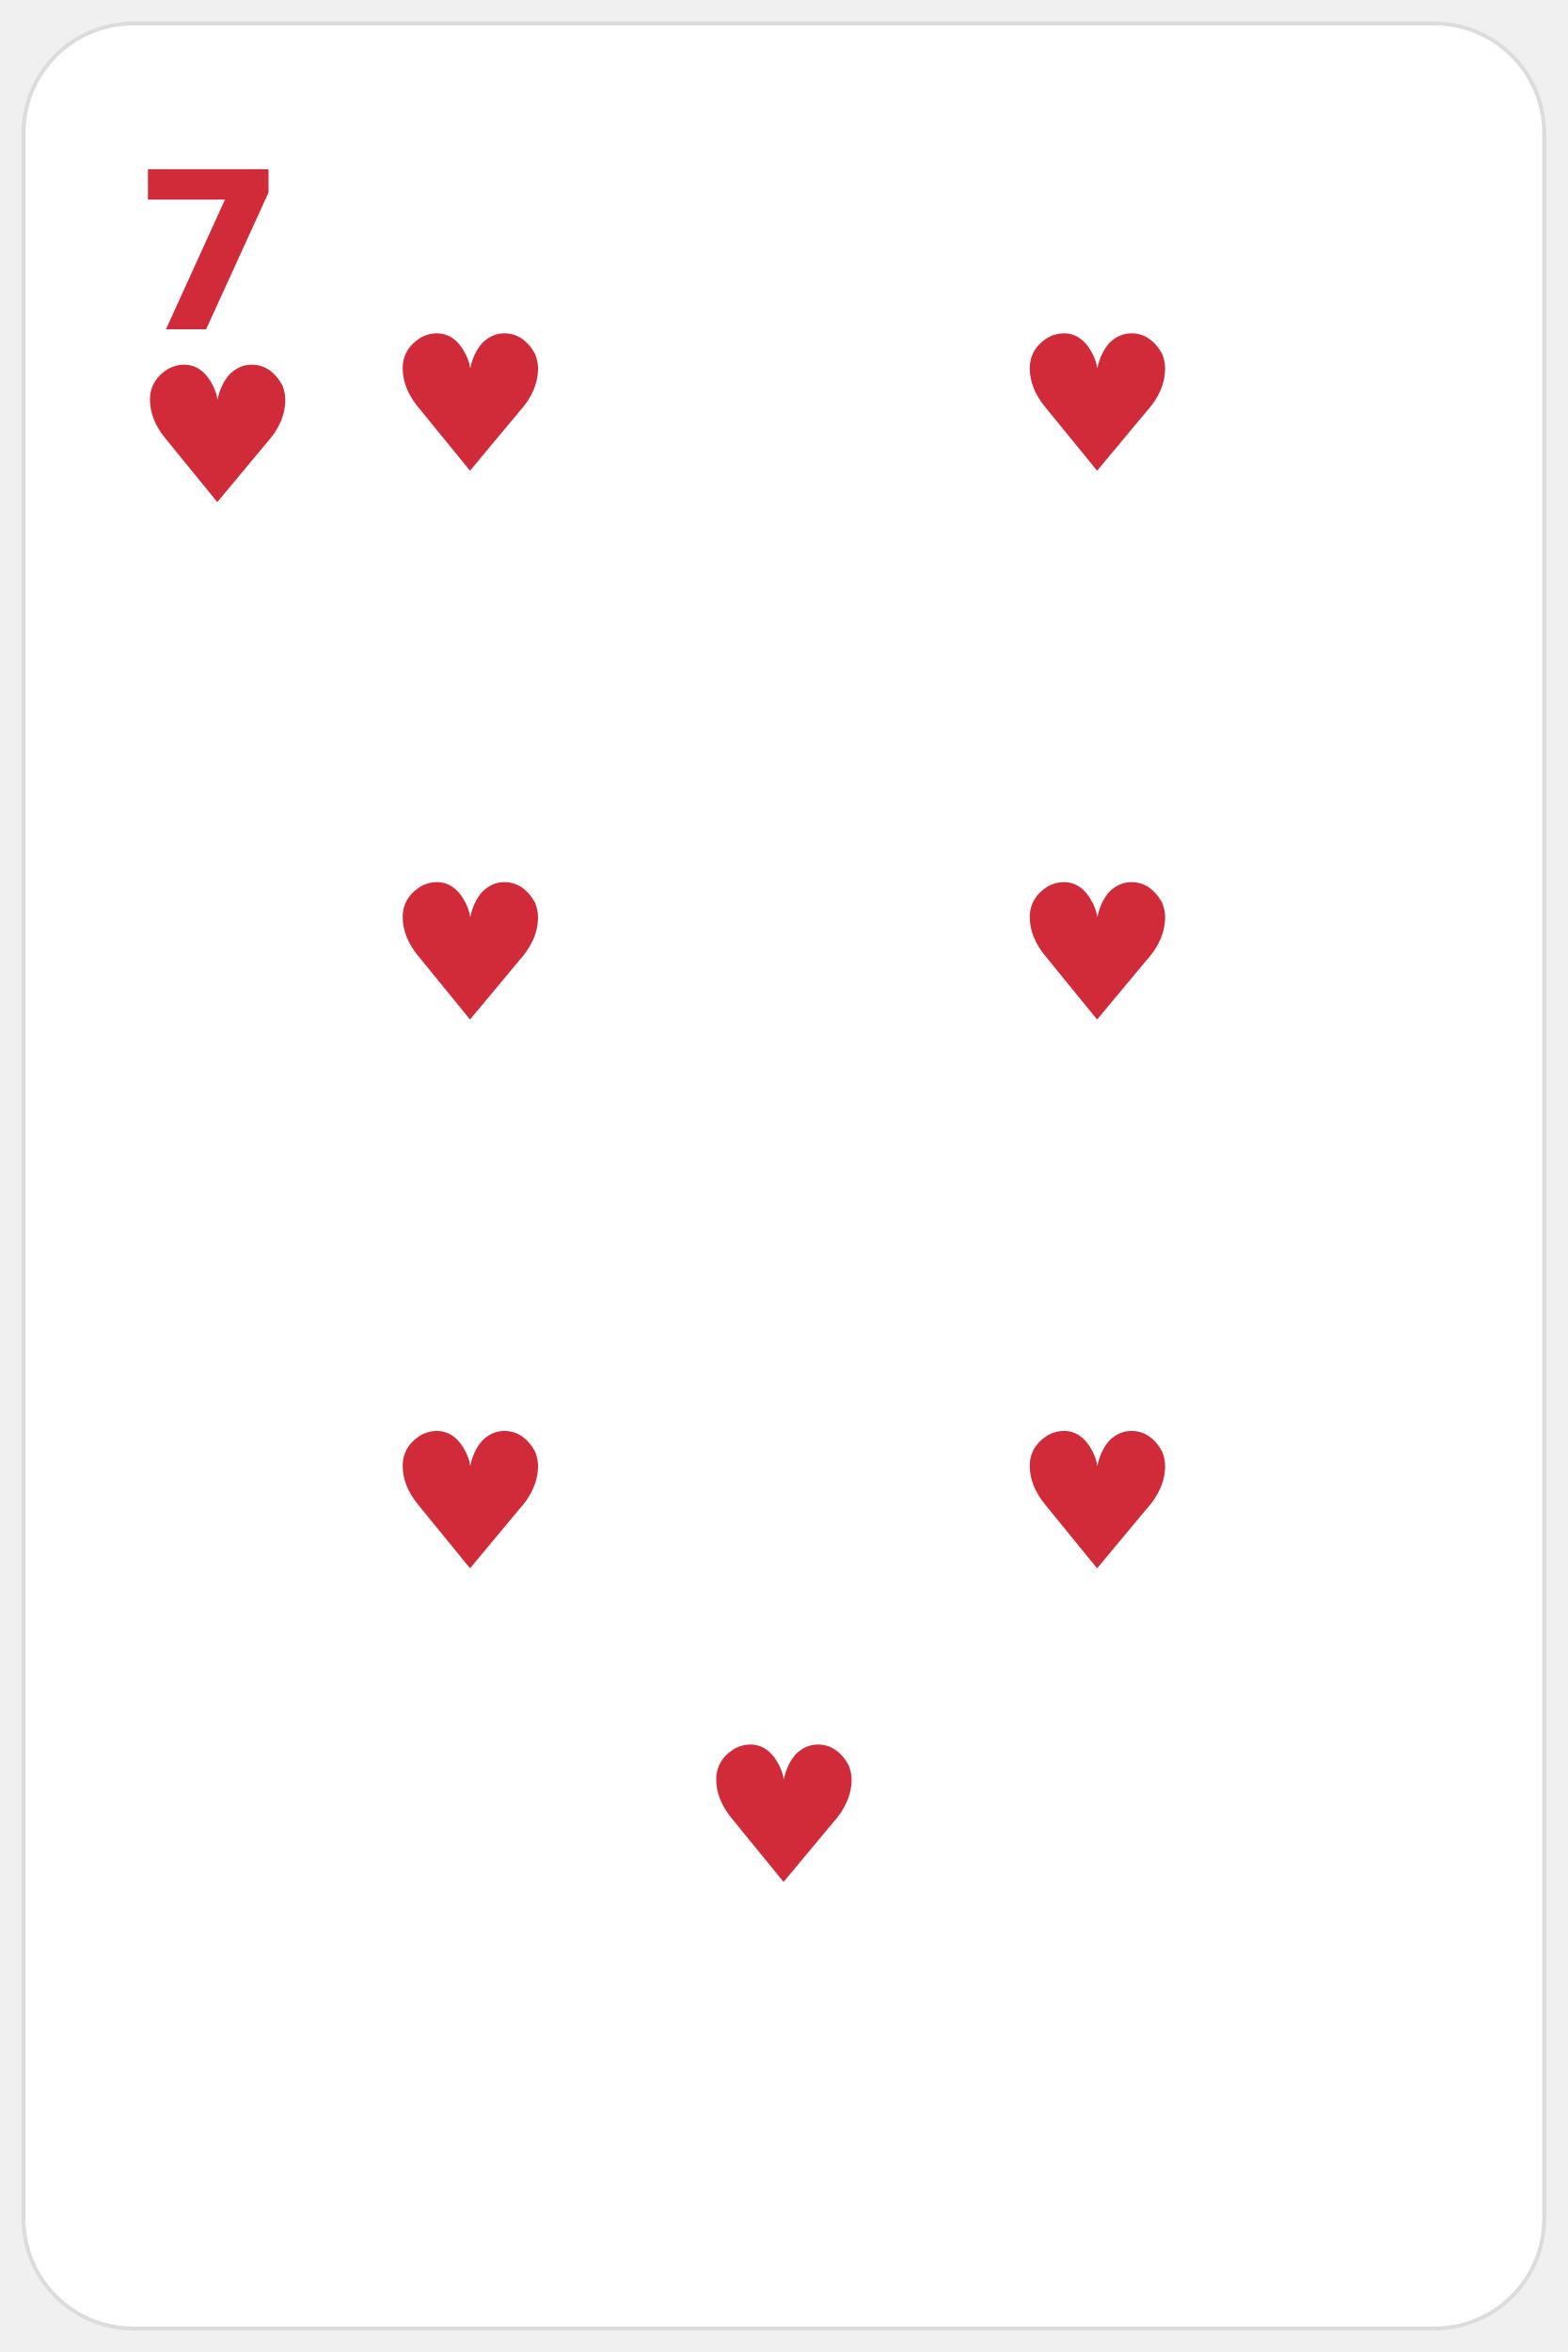
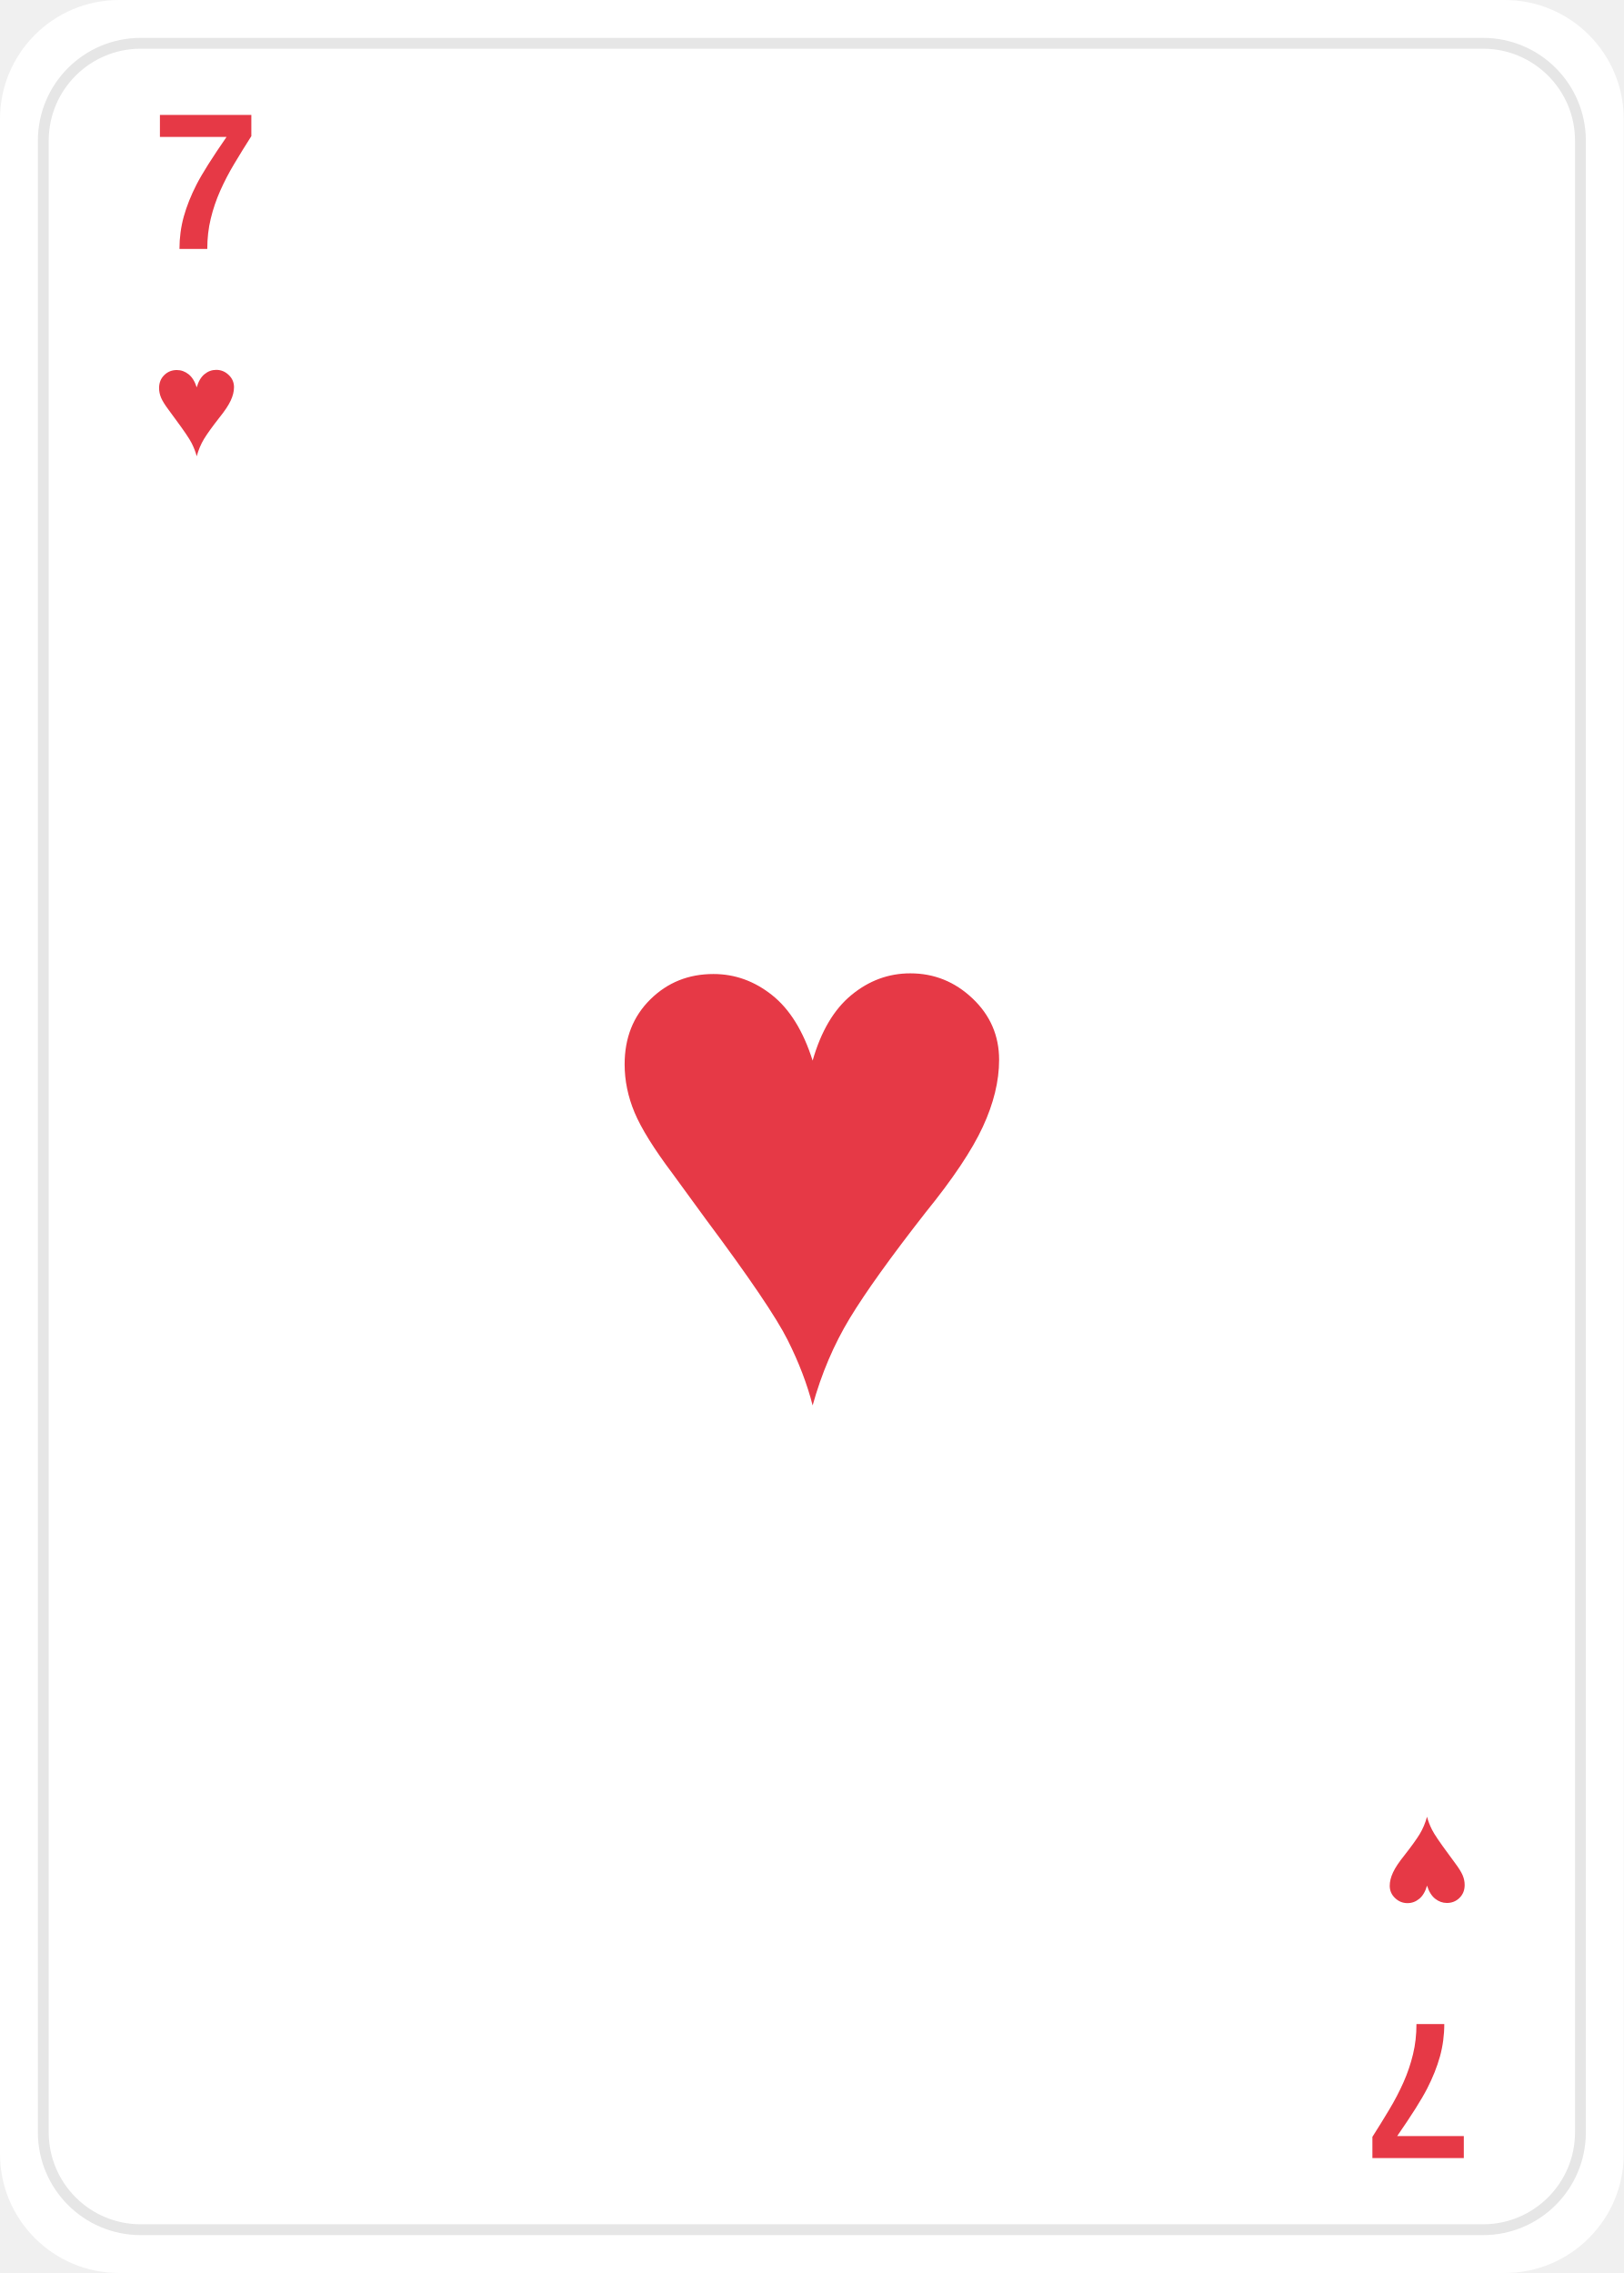
- <svg xmlns="http://www.w3.org/2000/svg" width="400" height="600" viewBox="0 0 400 600">
-   <rect x="6" y="6" width="388" height="588" rx="28" ry="28" fill="#ffffff" stroke="#dcdcdc" />
-   <text x="34" y="84" font-family="DejaVu Sans" font-weight="800" fill="#d12b3a" font-size="56">7</text>
-   <text x="34" y="128" font-family="DejaVu Sans" font-weight="700" fill="#d12b3a" font-size="48">♥</text>
-   <text x="120" y="120" font-family="DejaVu Sans" font-weight="800" fill="#d12b3a" font-size="48" text-anchor="middle">♥</text>
-   <text x="280" y="120" font-family="DejaVu Sans" font-weight="800" fill="#d12b3a" font-size="48" text-anchor="middle">♥</text>
-   <text x="120" y="260" font-family="DejaVu Sans" font-weight="800" fill="#d12b3a" font-size="48" text-anchor="middle">♥</text>
-   <text x="280" y="260" font-family="DejaVu Sans" font-weight="800" fill="#d12b3a" font-size="48" text-anchor="middle">♥</text>
-   <text x="120" y="400" font-family="DejaVu Sans" font-weight="800" fill="#d12b3a" font-size="48" text-anchor="middle">♥</text>
-   <text x="280" y="400" font-family="DejaVu Sans" font-weight="800" fill="#d12b3a" font-size="48" text-anchor="middle">♥</text>
-   <text x="200" y="480" font-family="DejaVu Sans" font-weight="800" fill="#d12b3a" font-size="48" text-anchor="middle">♥</text>
+ <svg xmlns="http://www.w3.org/2000/svg" width="300" height="420" viewBox="0 0 300 420" xml:lang="en">
+   <rect width="300" height="420" rx="22" fill="#ffffff" />
+   <rect x="8" y="8" width="284" height="404" rx="18" fill="none" stroke="#e6e6e6" stroke-width="2" />
+   <text x="28" y="46" font-family="Arial, Helvetica, sans-serif" font-size="36" font-weight="700" fill="#E63946">
+     7
+   </text>
+   <text x="28" y="84" font-family="Arial, Helvetica, sans-serif" font-size="28" fill="#E63946">
+     ♥
+   </text>
+   <text x="50%" y="52%" font-family="Arial, Helvetica, sans-serif" font-size="140" font-weight="700" fill="#E63946" text-anchor="middle" dominant-baseline="middle">♥</text>
+   <g transform="translate(300,420) rotate(180)">
+     <text x="28" y="46" font-family="Arial, Helvetica, sans-serif" font-size="36" font-weight="700" fill="#E63946">
+       7
+     </text>
+     <text x="28" y="84" font-family="Arial, Helvetica, sans-serif" font-size="28" fill="#E63946">
+       ♥
+     </text>
+   </g>
</svg>
